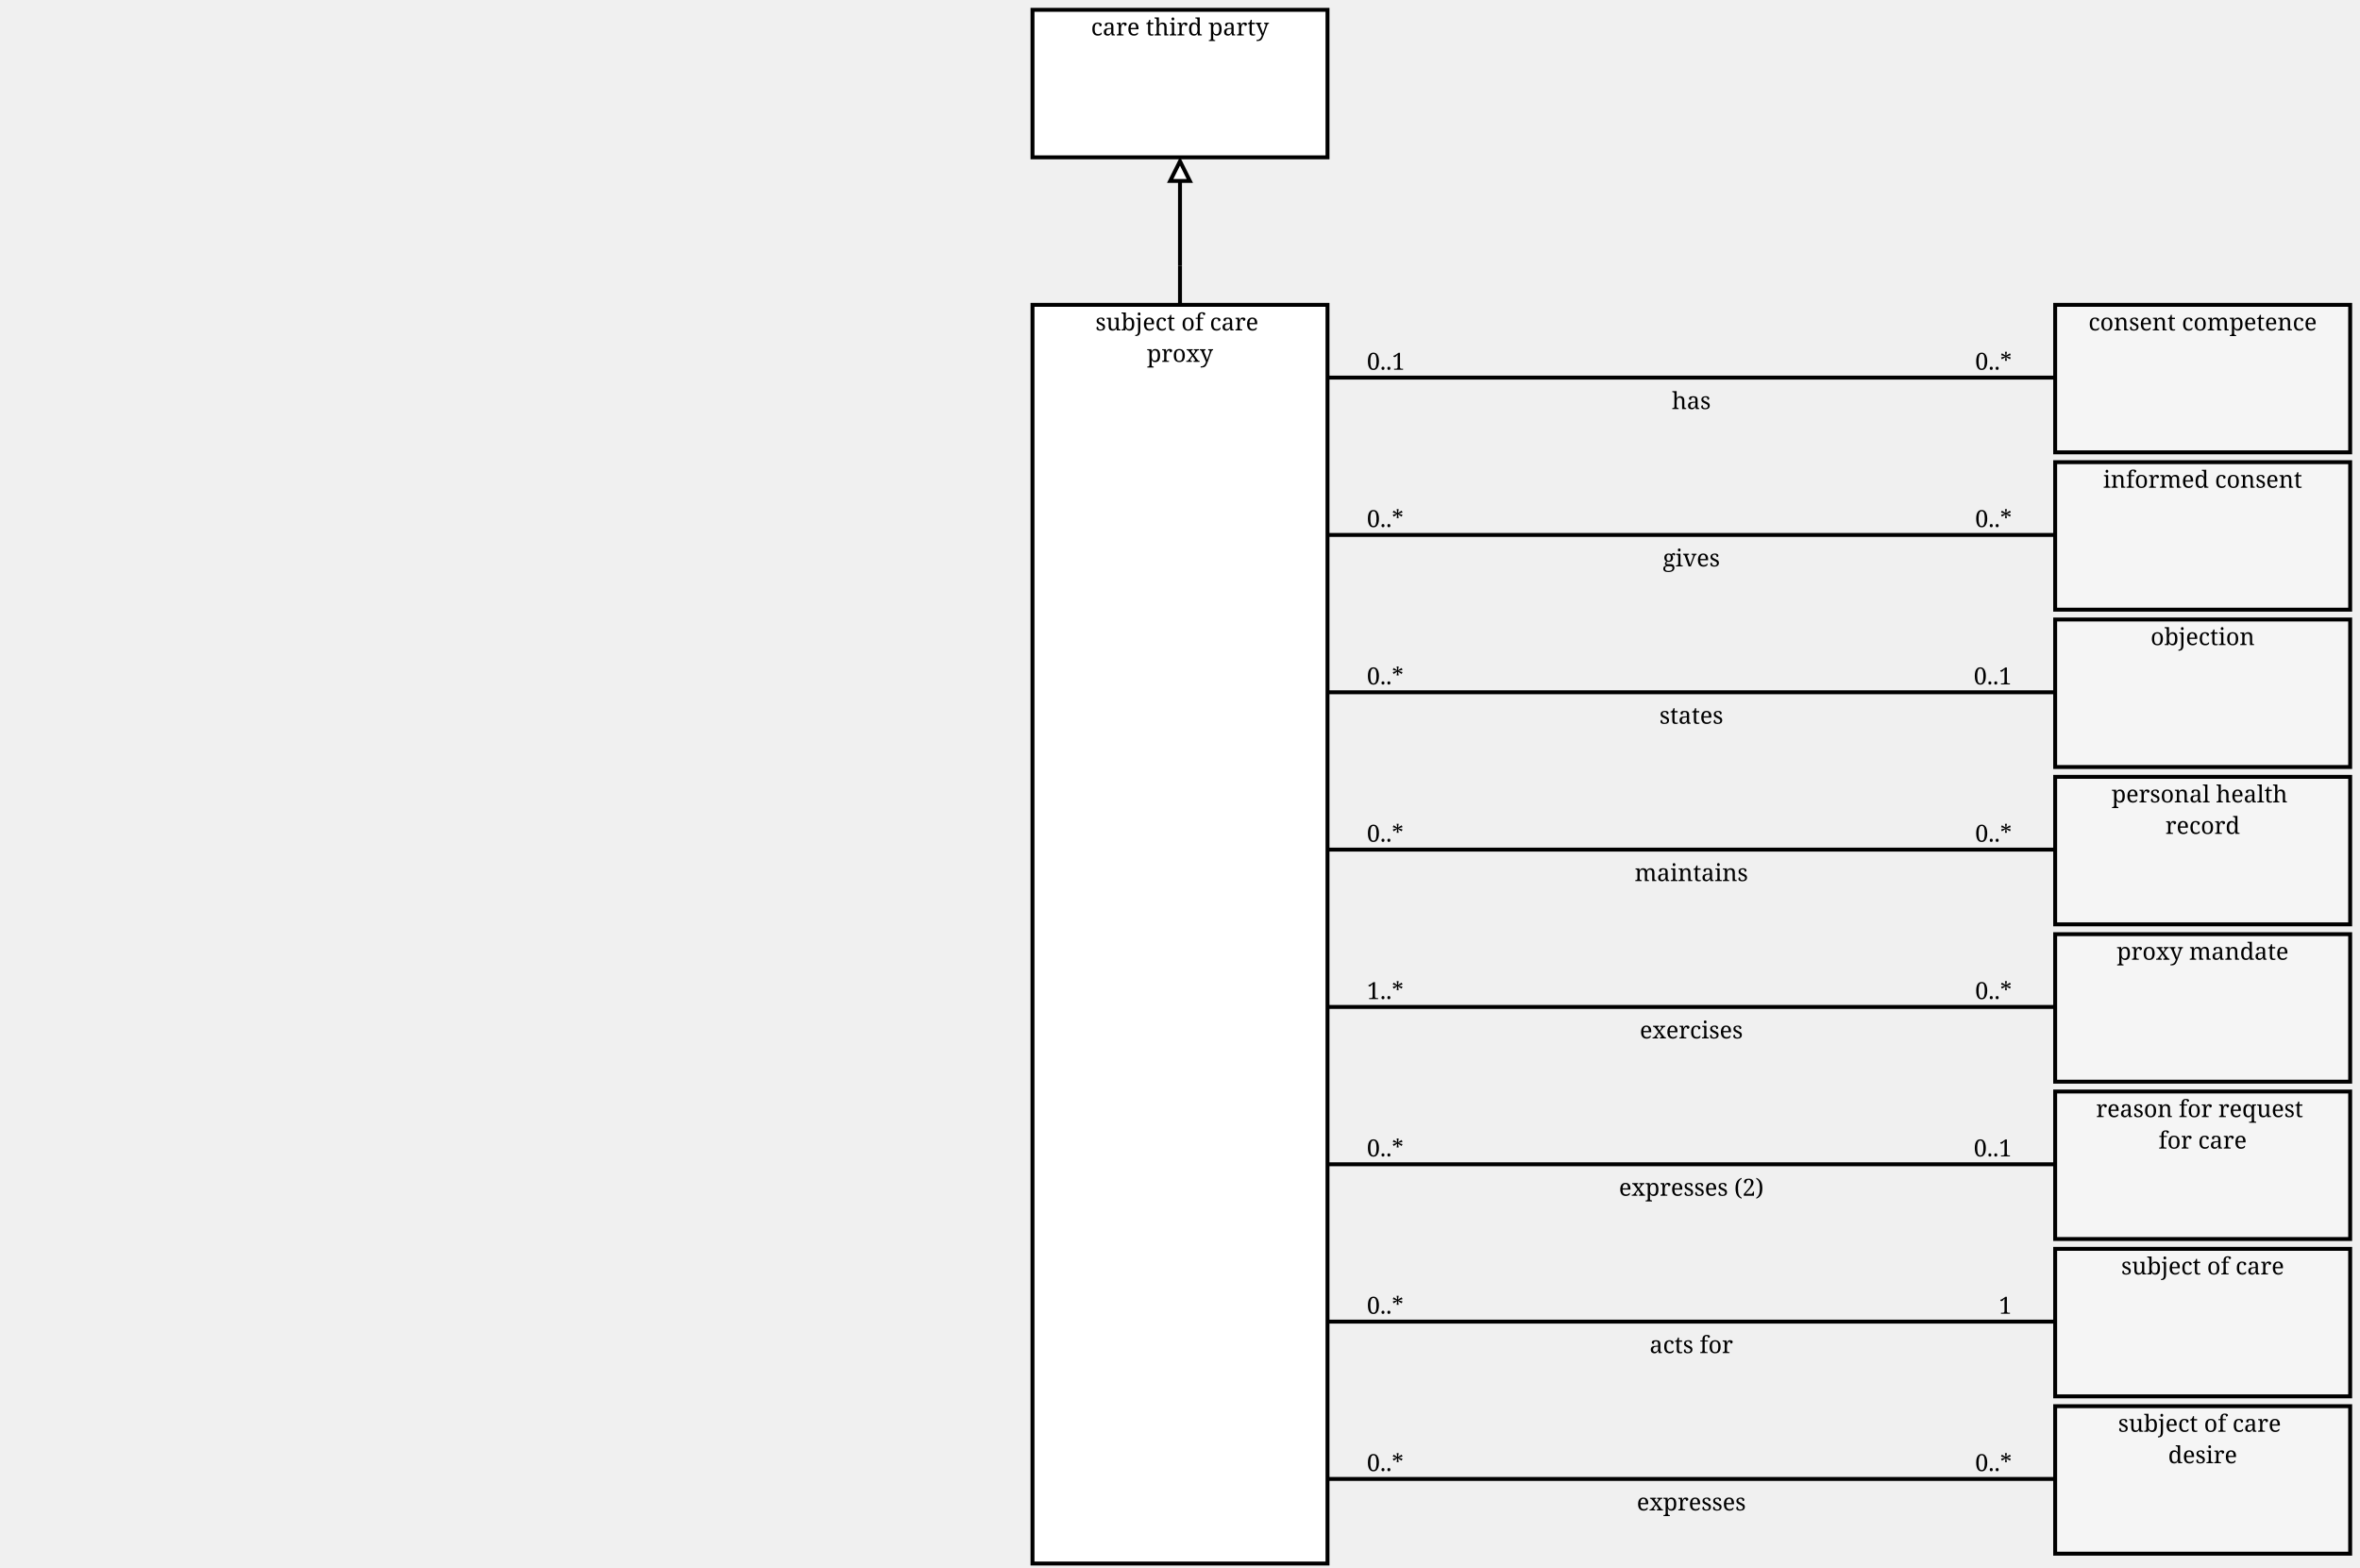
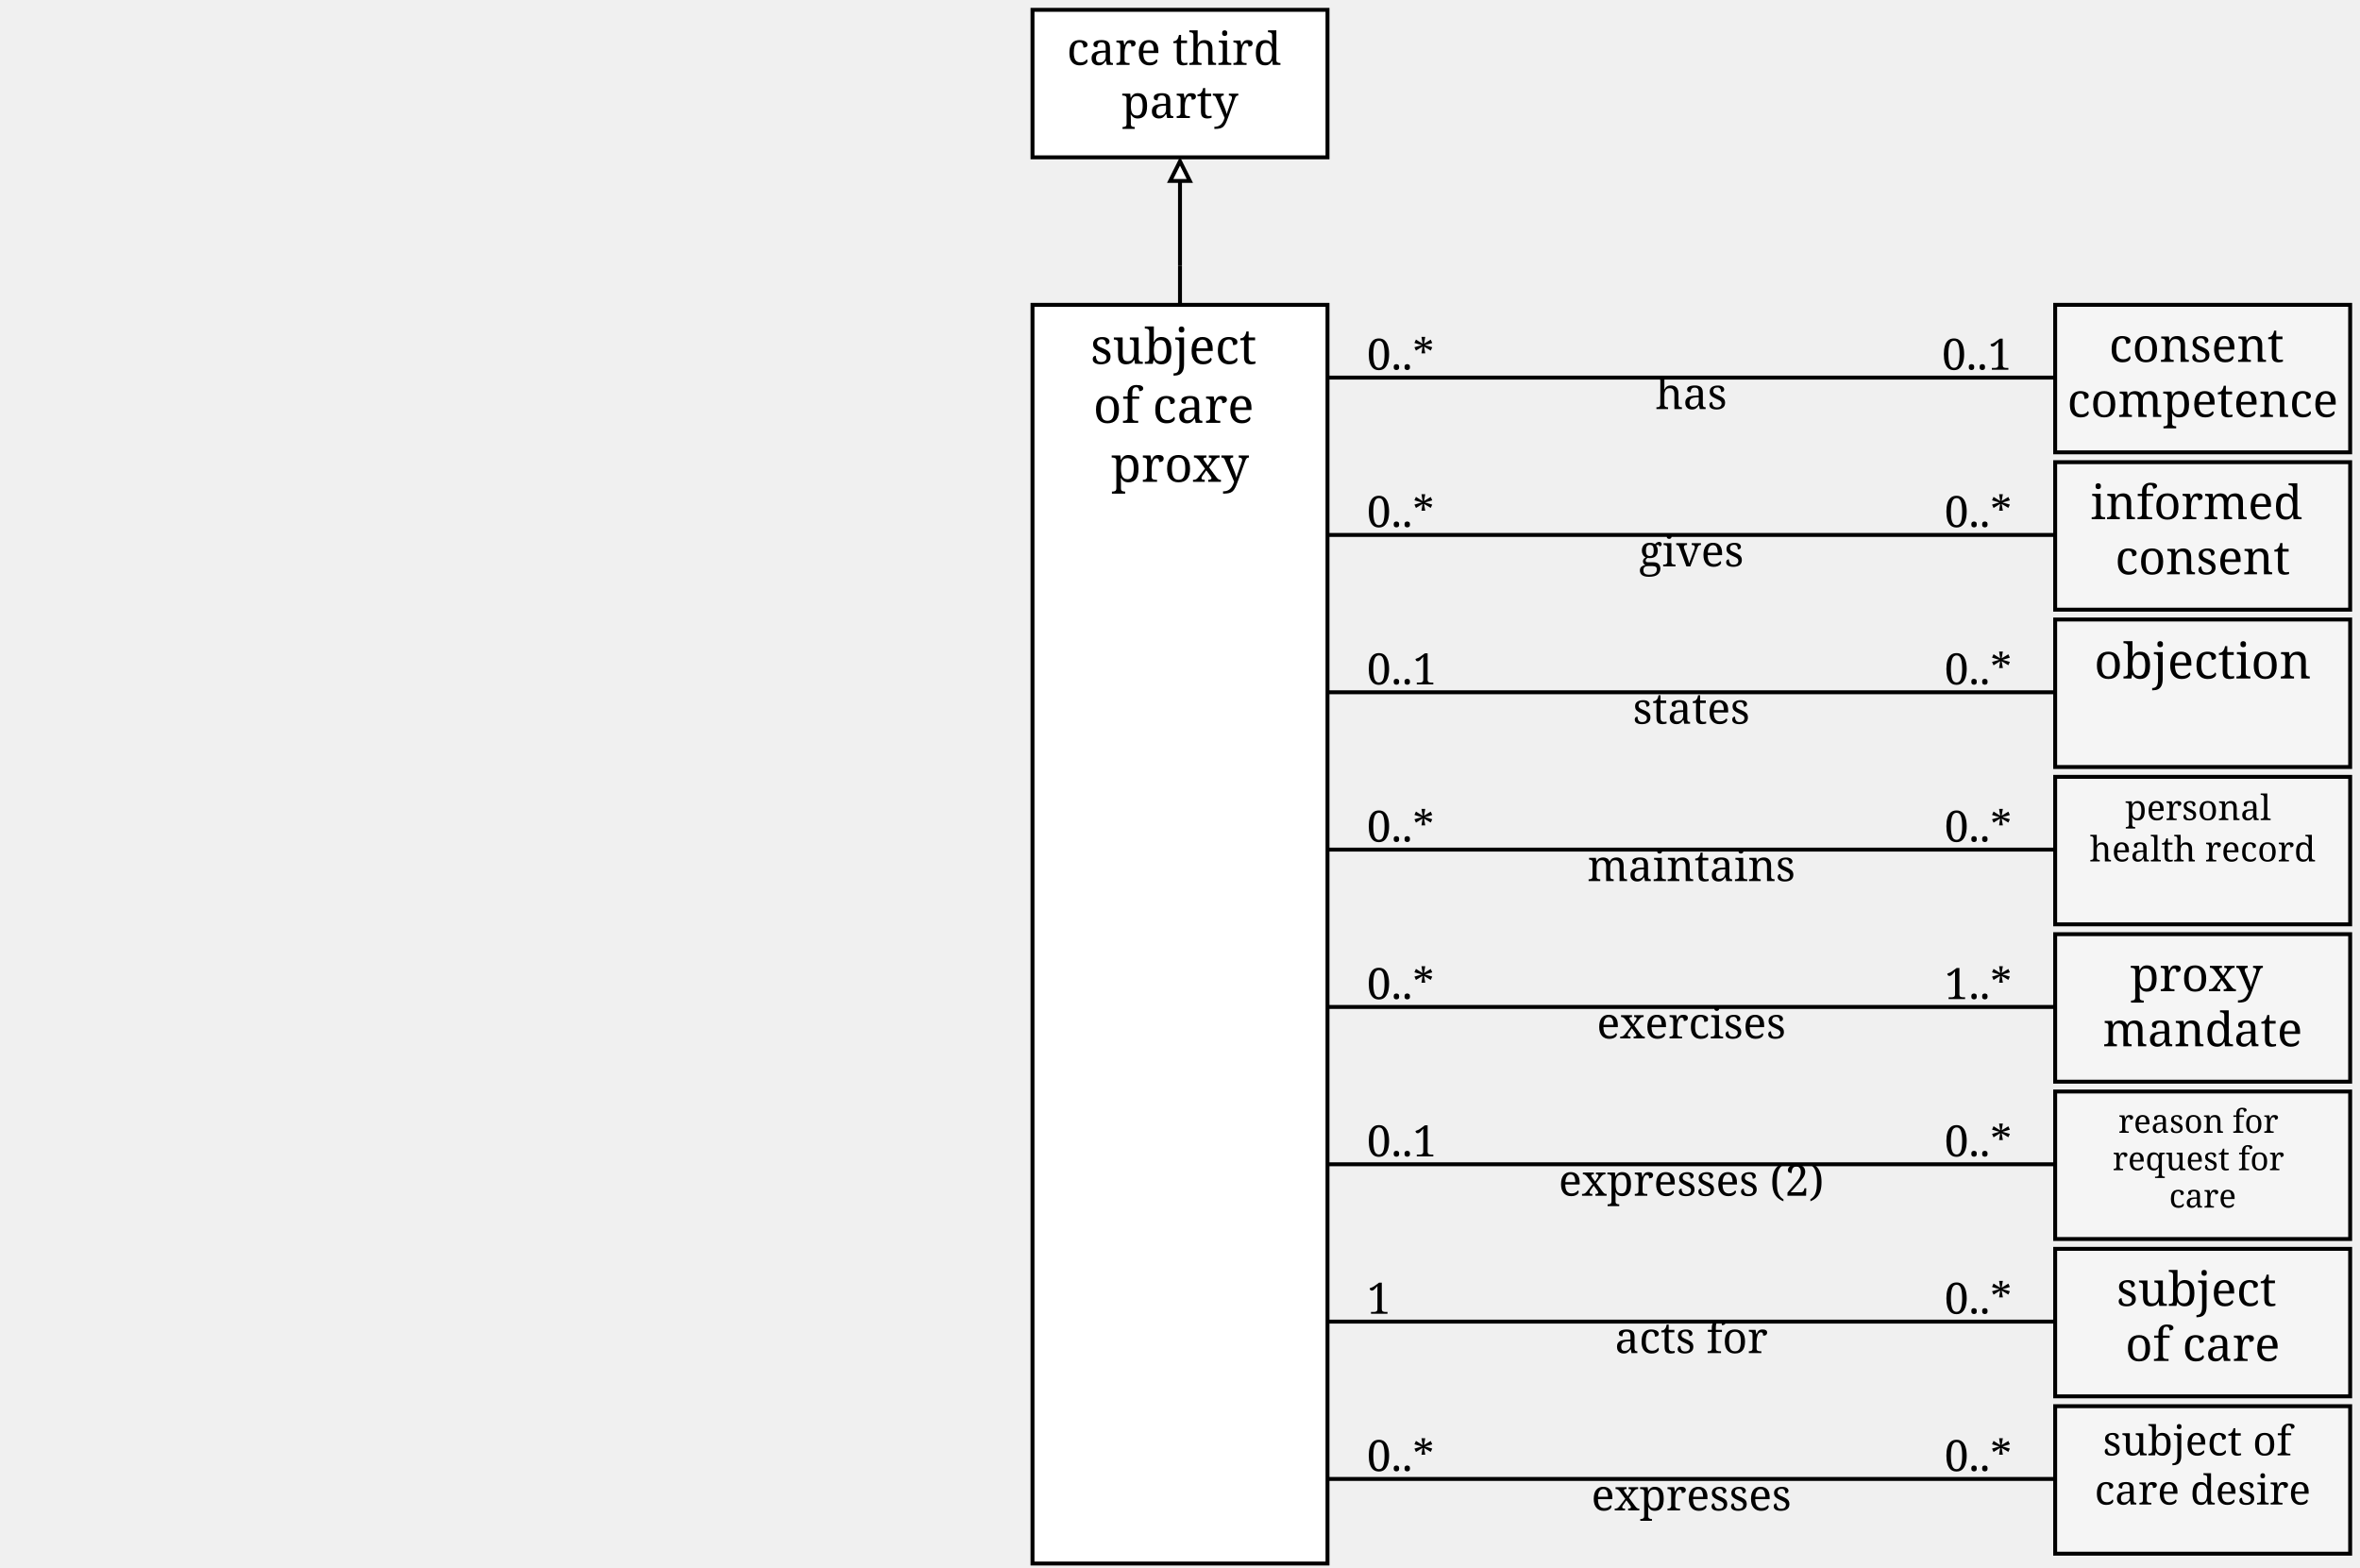
<svg xmlns="http://www.w3.org/2000/svg" xmlns:xlink="http://www.w3.org/1999/xlink" viewBox="0 0 1200 797" role="img" aria-labelledby="title desc">
  <g>
    <a xlink:href="./care-third-party.html" target="_top">
      <rect x="525" y="5" width="150" height="75" fill="white" stroke="black" stroke-width="2" />
    </a>
-     <text x="600" y="18" text-anchor="middle" font-family="Cambria" font-size="12" fill="black">
-       <tspan x="600" y="18">care third party</tspan>
+     <text x="600" y="33" text-anchor="middle" font-family="Cambria" font-size="23.125" fill="black">
+       <tspan x="600" y="33">care third</tspan>
+       <tspan x="600" y="60">party</tspan>
    </text>
  </g>
  <line x1="600" y1="155" x2="600" y2="135" stroke="black" stroke-width="2" />
  <line x1="600" y1="82" x2="600" y2="135" stroke="black" stroke-width="2" />
  <line x1="600" y1="135" x2="600" y2="135" stroke="black" stroke-width="2" />
  <polygon points="600,82 595,92 605,92" fill="white" stroke="black" stroke-width="2" />
  <g>
    <line x1="675" y1="192" x2="1045" y2="192" stroke="black" stroke-width="2" />
-     <text x="695" y="188" text-anchor="start" font-family="Cambria" font-size="12" fill="black">
-       <tspan x="695" y="188">0..1</tspan>
+     <text x="695" y="188" text-anchor="start" font-family="Cambria" font-size="22" fill="black">
+       <tspan x="695" y="188">0..*</tspan>
    </text>
-     <text x="1023" y="188" text-anchor="end" font-family="Cambria" font-size="12" fill="black">
-       <tspan x="1023" y="188">0..*</tspan>
+     <text x="1023" y="188" text-anchor="end" font-family="Cambria" font-size="22" fill="black">
+       <tspan x="1023" y="188">0..1</tspan>
    </text>
-     <text x="860" y="208" text-anchor="middle" font-family="Cambria" font-size="12" fill="black">
+     <text x="860" y="208" text-anchor="middle" font-family="Cambria" font-size="22" fill="black">
      <tspan x="860" y="208">has</tspan>
    </text>
  </g>
  <g>
    <a xlink:href="./consent-competence.html" target="_top">
      <rect x="1045" y="155" width="150" height="75" fill="whitesmoke" stroke="black" stroke-width="2" />
    </a>
-     <text x="1120" y="168" text-anchor="middle" font-family="Cambria" font-size="12" fill="black">
-       <tspan x="1120" y="168">consent competence</tspan>
+     <text x="1120" y="184" text-anchor="middle" font-family="Cambria" font-size="24.062" fill="black">
+       <tspan x="1120" y="184">consent</tspan>
+       <tspan x="1120" y="212">competence</tspan>
    </text>
  </g>
  <g>
    <line x1="675" y1="272" x2="1045" y2="272" stroke="black" stroke-width="2" />
-     <text x="695" y="268" text-anchor="start" font-family="Cambria" font-size="12" fill="black">
+     <text x="695" y="268" text-anchor="start" font-family="Cambria" font-size="22" fill="black">
      <tspan x="695" y="268">0..*</tspan>
    </text>
-     <text x="1023" y="268" text-anchor="end" font-family="Cambria" font-size="12" fill="black">
+     <text x="1023" y="268" text-anchor="end" font-family="Cambria" font-size="22" fill="black">
      <tspan x="1023" y="268">0..*</tspan>
    </text>
-     <text x="860" y="288" text-anchor="middle" font-family="Cambria" font-size="12" fill="black">
+     <text x="860" y="288" text-anchor="middle" font-family="Cambria" font-size="22" fill="black">
      <tspan x="860" y="288">gives</tspan>
    </text>
  </g>
  <g>
    <a xlink:href="./informed-consent.html" target="_top">
      <rect x="1045" y="235" width="150" height="75" fill="whitesmoke" stroke="black" stroke-width="2" />
    </a>
-     <text x="1120" y="248" text-anchor="middle" font-family="Cambria" font-size="12" fill="black">
-       <tspan x="1120" y="248">informed consent</tspan>
+     <text x="1120" y="264" text-anchor="middle" font-family="Cambria" font-size="24.062" fill="black">
+       <tspan x="1120" y="264">informed</tspan>
+       <tspan x="1120" y="292">consent</tspan>
    </text>
  </g>
  <g>
    <line x1="675" y1="352" x2="1045" y2="352" stroke="black" stroke-width="2" />
-     <text x="695" y="348" text-anchor="start" font-family="Cambria" font-size="12" fill="black">
-       <tspan x="695" y="348">0..*</tspan>
+     <text x="695" y="348" text-anchor="start" font-family="Cambria" font-size="22" fill="black">
+       <tspan x="695" y="348">0..1</tspan>
    </text>
-     <text x="1023" y="348" text-anchor="end" font-family="Cambria" font-size="12" fill="black">
-       <tspan x="1023" y="348">0..1</tspan>
+     <text x="1023" y="348" text-anchor="end" font-family="Cambria" font-size="22" fill="black">
+       <tspan x="1023" y="348">0..*</tspan>
    </text>
-     <text x="860" y="368" text-anchor="middle" font-family="Cambria" font-size="12" fill="black">
+     <text x="860" y="368" text-anchor="middle" font-family="Cambria" font-size="22" fill="black">
      <tspan x="860" y="368">states</tspan>
    </text>
  </g>
  <g>
    <a xlink:href="./objection.html" target="_top">
      <rect x="1045" y="315" width="150" height="75" fill="whitesmoke" stroke="black" stroke-width="2" />
    </a>
-     <text x="1120" y="328" text-anchor="middle" font-family="Cambria" font-size="12" fill="black">
-       <tspan x="1120" y="328">objection</tspan>
+     <text x="1120" y="345" text-anchor="middle" font-family="Cambria" font-size="25" fill="black">
+       <tspan x="1120" y="345">objection</tspan>
    </text>
  </g>
  <g>
    <line x1="675" y1="432" x2="1045" y2="432" stroke="black" stroke-width="2" />
-     <text x="695" y="428" text-anchor="start" font-family="Cambria" font-size="12" fill="black">
+     <text x="695" y="428" text-anchor="start" font-family="Cambria" font-size="22" fill="black">
      <tspan x="695" y="428">0..*</tspan>
    </text>
-     <text x="1023" y="428" text-anchor="end" font-family="Cambria" font-size="12" fill="black">
+     <text x="1023" y="428" text-anchor="end" font-family="Cambria" font-size="22" fill="black">
      <tspan x="1023" y="428">0..*</tspan>
    </text>
-     <text x="860" y="448" text-anchor="middle" font-family="Cambria" font-size="12" fill="black">
+     <text x="860" y="448" text-anchor="middle" font-family="Cambria" font-size="22" fill="black">
      <tspan x="860" y="448">maintains</tspan>
    </text>
  </g>
  <g>
    <a xlink:href="./personal-health-record.html" target="_top">
      <rect x="1045" y="395" width="150" height="75" fill="whitesmoke" stroke="black" stroke-width="2" />
    </a>
-     <text x="1120" y="408" text-anchor="middle" font-family="Cambria" font-size="12" fill="black">
-       <tspan x="1120" y="408">personal health</tspan>
-       <tspan x="1120" y="424">record</tspan>
+     <text x="1120" y="417" text-anchor="middle" font-family="Cambria" font-size="17.812" fill="black">
+       <tspan x="1120" y="417">personal</tspan>
+       <tspan x="1120" y="438">health record</tspan>
    </text>
  </g>
  <g>
    <line x1="675" y1="512" x2="1045" y2="512" stroke="black" stroke-width="2" />
-     <text x="695" y="508" text-anchor="start" font-family="Cambria" font-size="12" fill="black">
-       <tspan x="695" y="508">1..*</tspan>
+     <text x="695" y="508" text-anchor="start" font-family="Cambria" font-size="22" fill="black">
+       <tspan x="695" y="508">0..*</tspan>
    </text>
-     <text x="1023" y="508" text-anchor="end" font-family="Cambria" font-size="12" fill="black">
-       <tspan x="1023" y="508">0..*</tspan>
+     <text x="1023" y="508" text-anchor="end" font-family="Cambria" font-size="22" fill="black">
+       <tspan x="1023" y="508">1..*</tspan>
    </text>
-     <text x="860" y="528" text-anchor="middle" font-family="Cambria" font-size="12" fill="black">
+     <text x="860" y="528" text-anchor="middle" font-family="Cambria" font-size="22" fill="black">
      <tspan x="860" y="528">exercises</tspan>
    </text>
  </g>
  <g>
    <a xlink:href="./proxy-mandate.html" target="_top">
      <rect x="1045" y="475" width="150" height="75" fill="whitesmoke" stroke="black" stroke-width="2" />
    </a>
-     <text x="1120" y="488" text-anchor="middle" font-family="Cambria" font-size="12" fill="black">
-       <tspan x="1120" y="488">proxy mandate</tspan>
+     <text x="1120" y="504" text-anchor="middle" font-family="Cambria" font-size="24.062" fill="black">
+       <tspan x="1120" y="504">proxy</tspan>
+       <tspan x="1120" y="532">mandate</tspan>
    </text>
  </g>
  <g>
    <line x1="675" y1="592" x2="1045" y2="592" stroke="black" stroke-width="2" />
-     <text x="695" y="588" text-anchor="start" font-family="Cambria" font-size="12" fill="black">
-       <tspan x="695" y="588">0..*</tspan>
+     <text x="695" y="588" text-anchor="start" font-family="Cambria" font-size="22" fill="black">
+       <tspan x="695" y="588">0..1</tspan>
    </text>
-     <text x="1023" y="588" text-anchor="end" font-family="Cambria" font-size="12" fill="black">
-       <tspan x="1023" y="588">0..1</tspan>
+     <text x="1023" y="588" text-anchor="end" font-family="Cambria" font-size="22" fill="black">
+       <tspan x="1023" y="588">0..*</tspan>
    </text>
-     <text x="860" y="608" text-anchor="middle" font-family="Cambria" font-size="12" fill="black">
+     <text x="860" y="608" text-anchor="middle" font-family="Cambria" font-size="22" fill="black">
      <tspan x="860" y="608">expresses (2)</tspan>
    </text>
  </g>
  <g>
    <a xlink:href="./reason-for-request-for-care.html" target="_top">
      <rect x="1045" y="555" width="150" height="75" fill="whitesmoke" stroke="black" stroke-width="2" />
    </a>
-     <text x="1120" y="568" text-anchor="middle" font-family="Cambria" font-size="12" fill="black">
-       <tspan x="1120" y="568">reason for request</tspan>
-       <tspan x="1120" y="584">for care</tspan>
+     <text x="1120" y="576" text-anchor="middle" font-family="Cambria" font-size="16.562" fill="black">
+       <tspan x="1120" y="576">reason for</tspan>
+       <tspan x="1120" y="595">request for</tspan>
+       <tspan x="1120" y="614">care</tspan>
    </text>
  </g>
  <g>
    <line x1="675" y1="672" x2="1045" y2="672" stroke="black" stroke-width="2" />
-     <text x="695" y="668" text-anchor="start" font-family="Cambria" font-size="12" fill="black">
-       <tspan x="695" y="668">0..*</tspan>
+     <text x="695" y="668" text-anchor="start" font-family="Cambria" font-size="22" fill="black">
+       <tspan x="695" y="668">1</tspan>
    </text>
-     <text x="1023" y="668" text-anchor="end" font-family="Cambria" font-size="12" fill="black">
-       <tspan x="1023" y="668">1</tspan>
+     <text x="1023" y="668" text-anchor="end" font-family="Cambria" font-size="22" fill="black">
+       <tspan x="1023" y="668">0..*</tspan>
    </text>
-     <text x="860" y="688" text-anchor="middle" font-family="Cambria" font-size="12" fill="black">
+     <text x="860" y="688" text-anchor="middle" font-family="Cambria" font-size="22" fill="black">
      <tspan x="860" y="688">acts for</tspan>
    </text>
  </g>
  <g>
    <a xlink:href="./subject-of-care.html" target="_top">
      <rect x="1045" y="635" width="150" height="75" fill="whitesmoke" stroke="black" stroke-width="2" />
    </a>
-     <text x="1120" y="648" text-anchor="middle" font-family="Cambria" font-size="12" fill="black">
-       <tspan x="1120" y="648">subject of care</tspan>
+     <text x="1120" y="664" text-anchor="middle" font-family="Cambria" font-size="24.062" fill="black">
+       <tspan x="1120" y="664">subject</tspan>
+       <tspan x="1120" y="692">of care</tspan>
    </text>
  </g>
  <g>
    <line x1="675" y1="752" x2="1045" y2="752" stroke="black" stroke-width="2" />
-     <text x="695" y="748" text-anchor="start" font-family="Cambria" font-size="12" fill="black">
+     <text x="695" y="748" text-anchor="start" font-family="Cambria" font-size="22" fill="black">
      <tspan x="695" y="748">0..*</tspan>
    </text>
-     <text x="1023" y="748" text-anchor="end" font-family="Cambria" font-size="12" fill="black">
+     <text x="1023" y="748" text-anchor="end" font-family="Cambria" font-size="22" fill="black">
      <tspan x="1023" y="748">0..*</tspan>
    </text>
-     <text x="860" y="768" text-anchor="middle" font-family="Cambria" font-size="12" fill="black">
+     <text x="860" y="768" text-anchor="middle" font-family="Cambria" font-size="22" fill="black">
      <tspan x="860" y="768">expresses</tspan>
    </text>
  </g>
  <g>
    <a xlink:href="./subject-of-care-desire.html" target="_top">
      <rect x="1045" y="715" width="150" height="75" fill="whitesmoke" stroke="black" stroke-width="2" />
    </a>
-     <text x="1120" y="728" text-anchor="middle" font-family="Cambria" font-size="12" fill="black">
-       <tspan x="1120" y="728">subject of care</tspan>
-       <tspan x="1120" y="744">desire</tspan>
+     <text x="1120" y="740" text-anchor="middle" font-family="Cambria" font-size="20.938" fill="black">
+       <tspan x="1120" y="740">subject of</tspan>
+       <tspan x="1120" y="765">care desire</tspan>
    </text>
  </g>
  <g>
    <a xlink:href="./subject-of-care-proxy.html" target="_top">
      <rect x="525" y="155" width="150" height="640" fill="white" stroke="black" stroke-width="2" />
    </a>
-     <text x="600" y="168" text-anchor="middle" font-family="Cambria" font-size="12" fill="black">
-       <tspan x="600" y="168">subject of care</tspan>
-       <tspan x="600" y="184">proxy</tspan>
+     <text x="600" y="185" text-anchor="middle" font-family="Cambria" font-size="25" fill="black">
+       <tspan x="600" y="185">subject</tspan>
+       <tspan x="600" y="215">of care</tspan>
+       <tspan x="600" y="245">proxy</tspan>
    </text>
  </g>
</svg>
